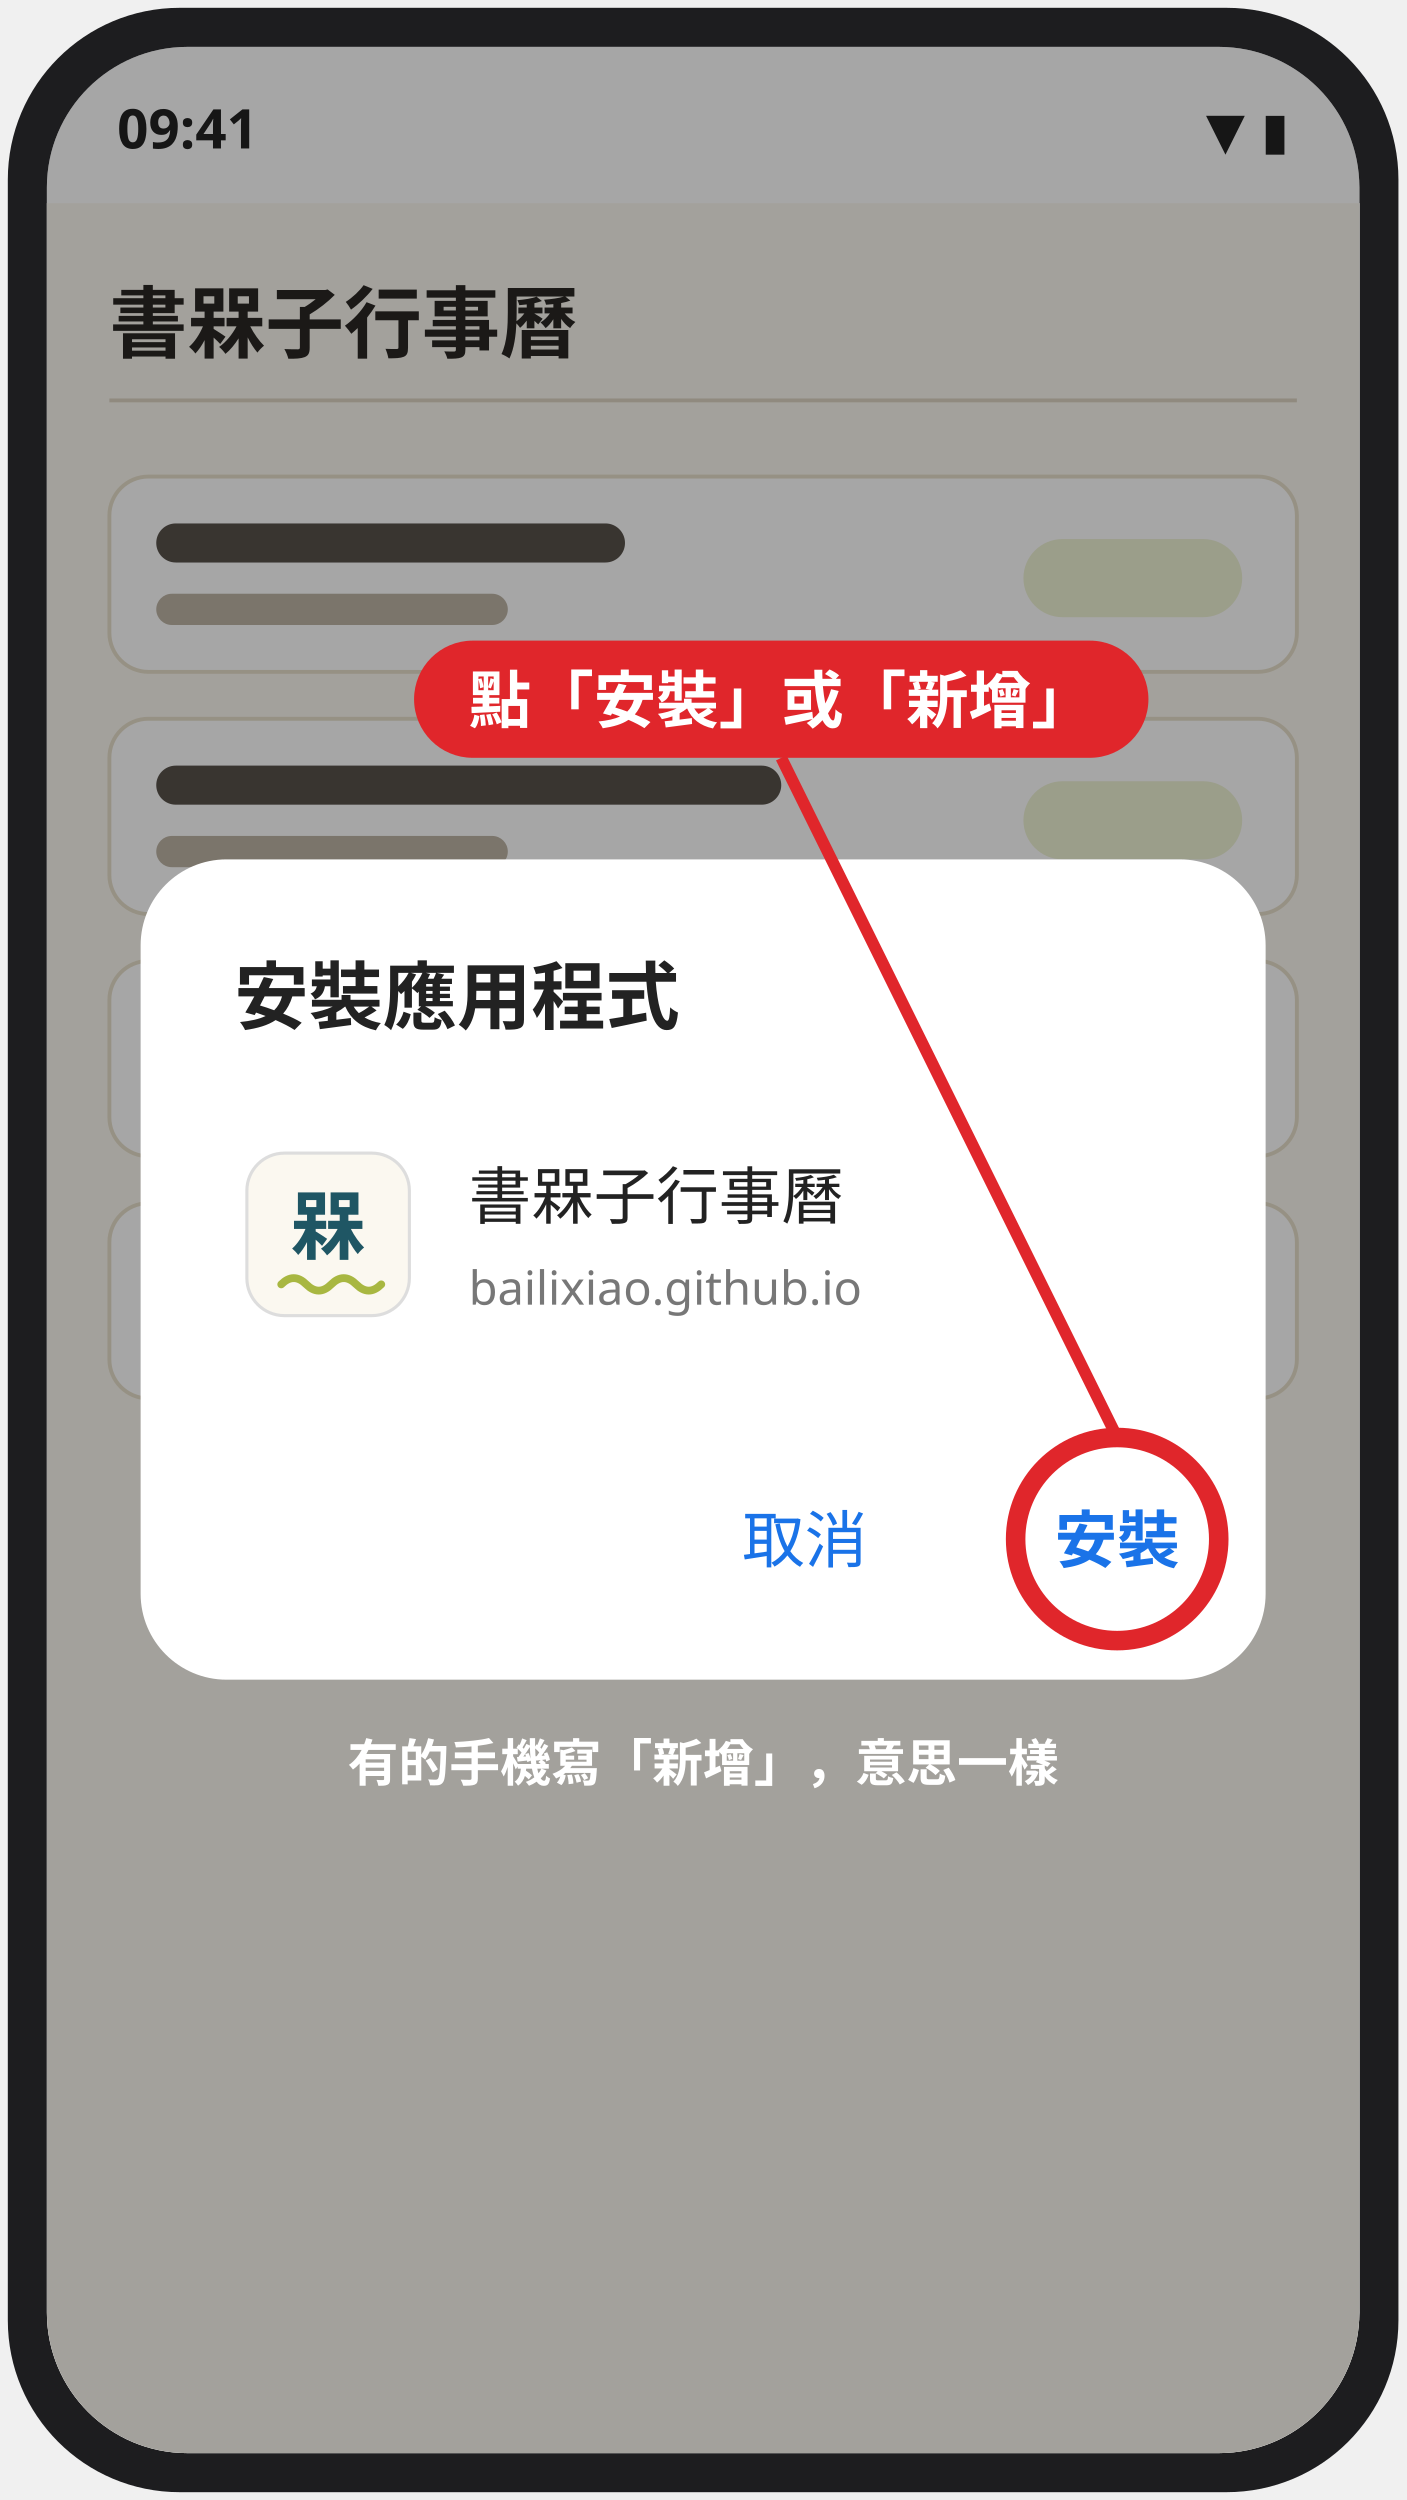
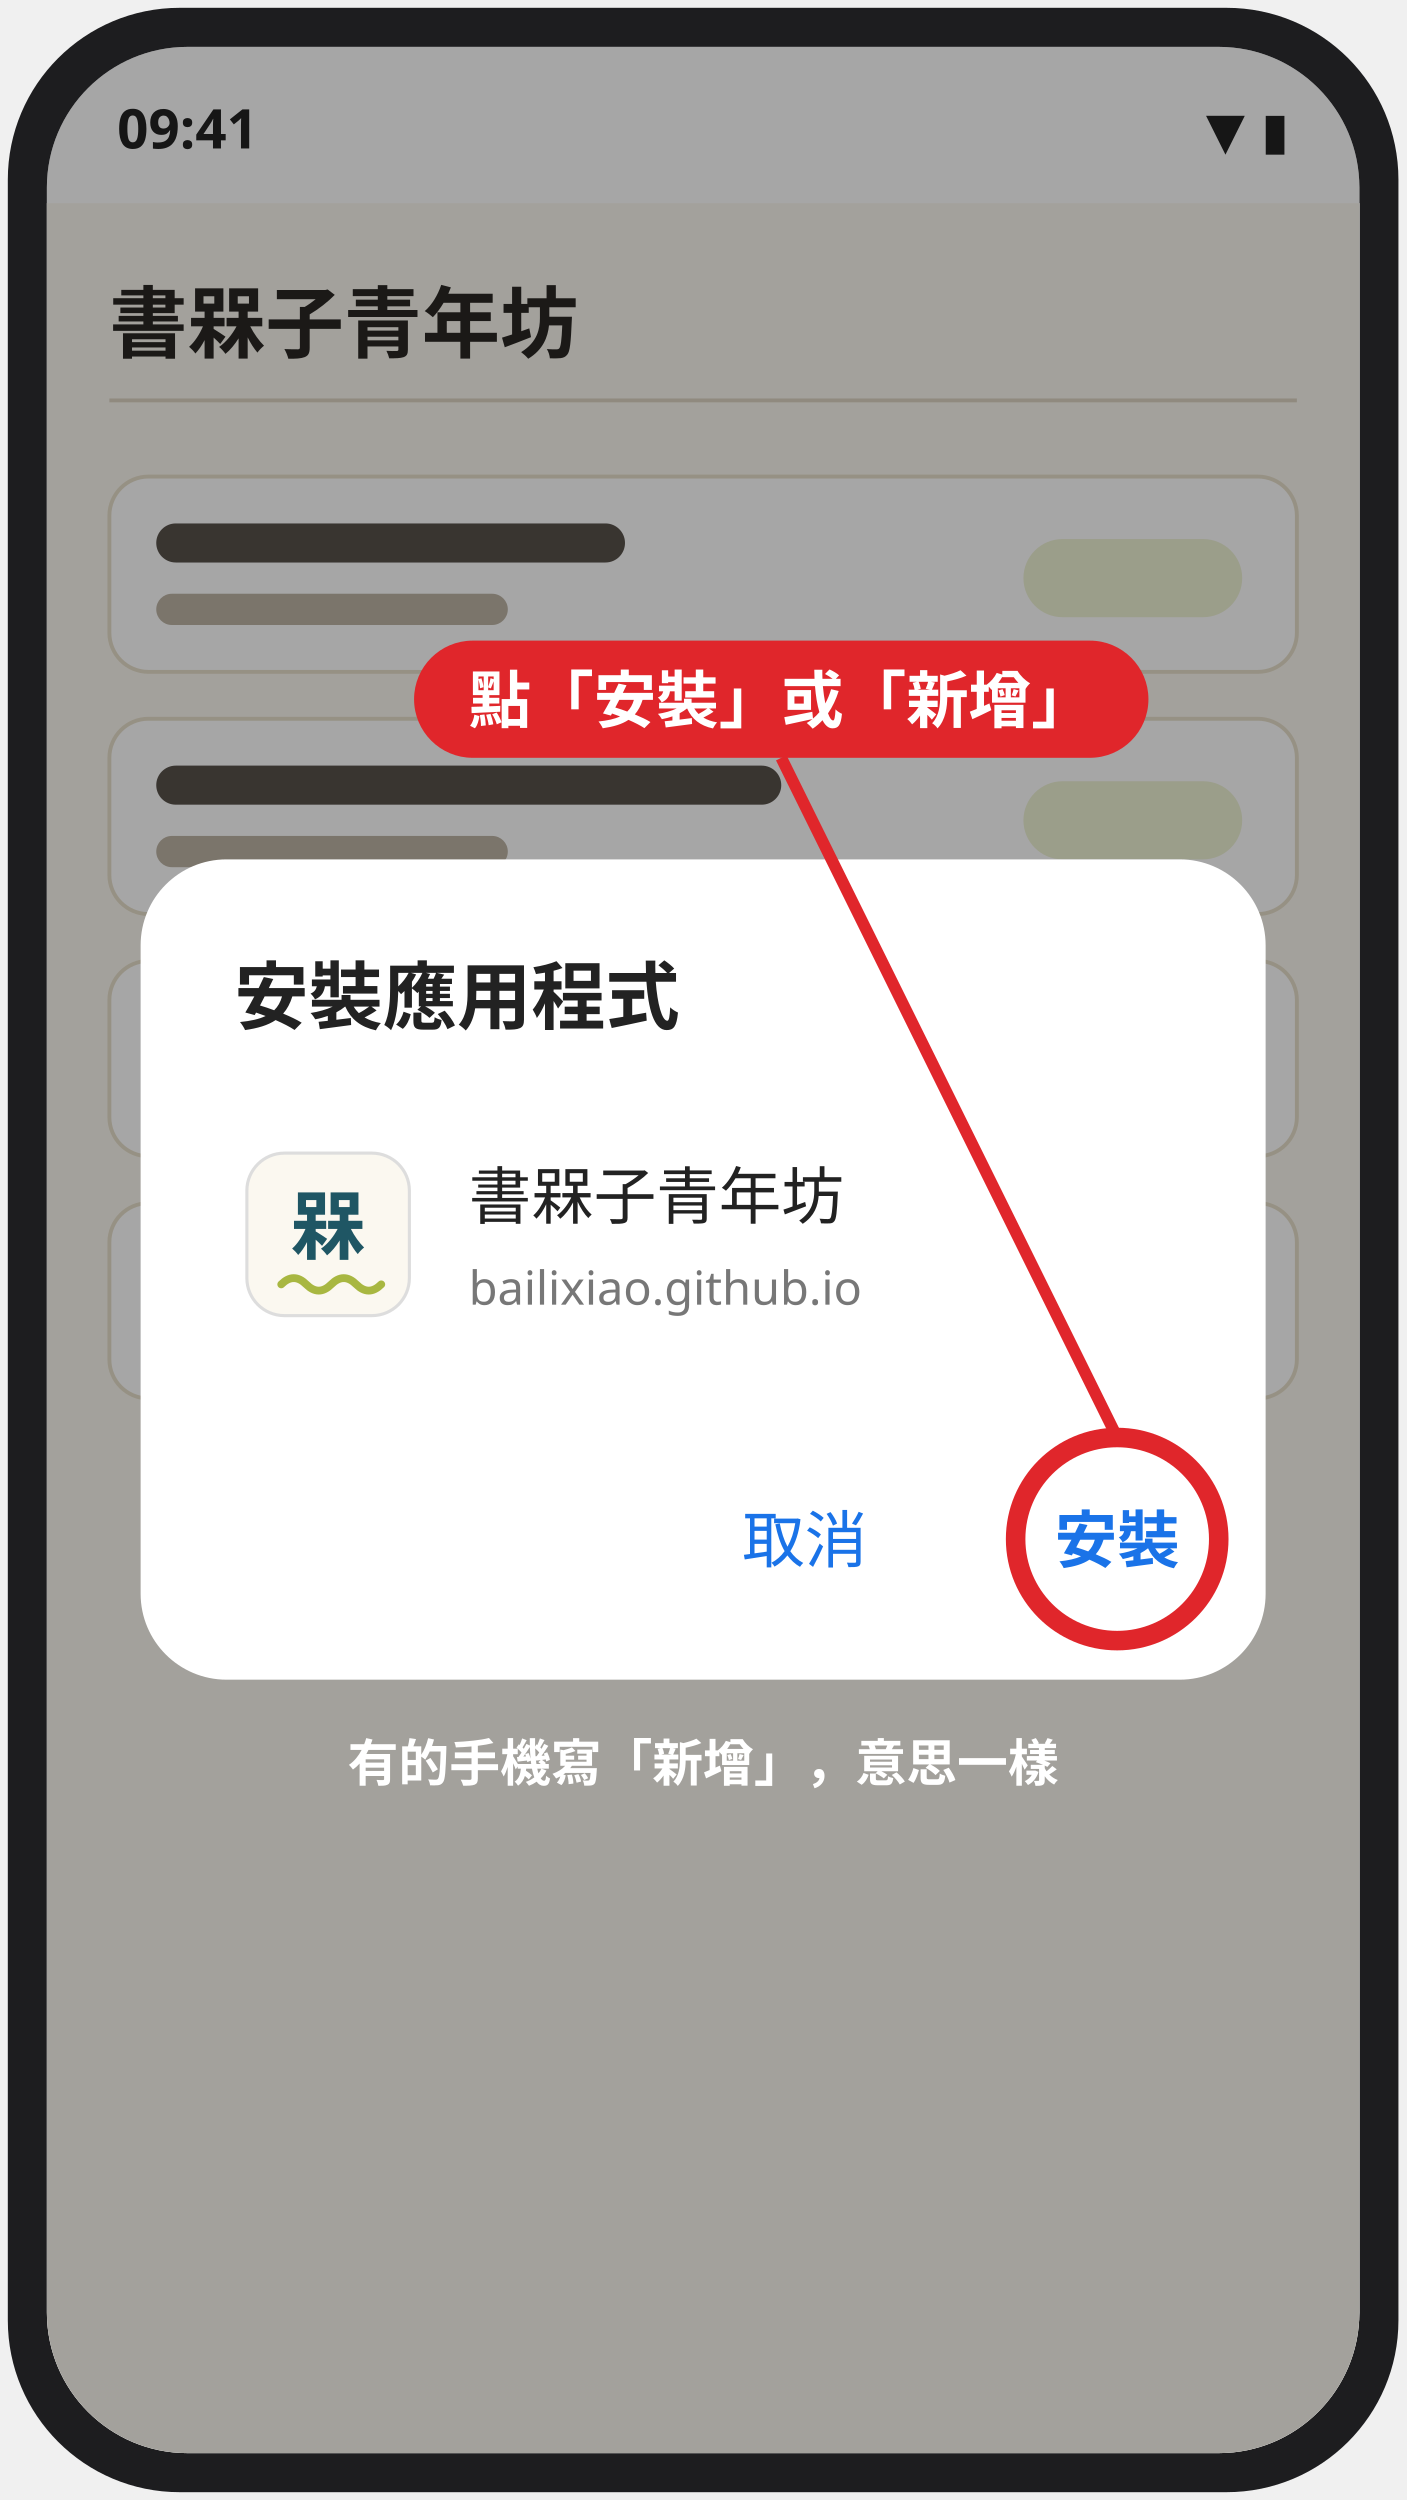
<svg xmlns="http://www.w3.org/2000/svg" viewBox="0 0 360 640" width="360" height="640" font-family="'PingFang TC','Noto Sans TC','Microsoft JhengHei',sans-serif">
  <rect x="2" y="2" width="356" height="636" rx="44" fill="#1d1d1f" />
  <rect x="12" y="12" width="336" height="616" rx="36" fill="#ffffff" />
  <clipPath id="scr">
    <rect x="12" y="12" width="336" height="616" rx="36" />
  </clipPath>
  <g clip-path="url(#scr)">
    <text x="30" y="38" font-size="14" fill="#222" font-weight="700" text-anchor="start">09:41</text>
    <text x="330" y="38" font-size="13" fill="#222" text-anchor="end">▼ ▮</text>
    <rect x="12" y="52" width="336" height="576" fill="#fbf8f0" />
-     <text x="28" y="90" font-size="20" fill="#2a2724" font-weight="700" text-anchor="start">書槑子行事曆</text>
+     <text x="28" y="90" font-size="20" fill="#2a2724" font-weight="700" text-anchor="start">書槑子青年坊</text>
    <rect x="28" y="102" width="304" height="1" fill="#ddd4c3" />
    <rect x="28" y="122" width="304" height="50" rx="10" fill="#ffffff" stroke="#e7dfcb" />
    <rect x="40" y="134" width="120" height="10" rx="5" fill="#57514a" />
    <rect x="40" y="152" width="90" height="8" rx="4" fill="#bdb4a5" />
    <rect x="262" y="138" width="56" height="20" rx="10" fill="#eef2d4" />
    <rect x="28" y="184" width="304" height="50" rx="10" fill="#ffffff" stroke="#e7dfcb" />
    <rect x="40" y="196" width="160" height="10" rx="5" fill="#57514a" />
    <rect x="40" y="214" width="90" height="8" rx="4" fill="#bdb4a5" />
    <rect x="262" y="200" width="56" height="20" rx="10" fill="#eef2d4" />
    <rect x="28" y="246" width="304" height="50" rx="10" fill="#ffffff" stroke="#e7dfcb" />
    <rect x="40" y="258" width="120" height="10" rx="5" fill="#57514a" />
    <rect x="40" y="276" width="90" height="8" rx="4" fill="#bdb4a5" />
    <rect x="262" y="262" width="56" height="20" rx="10" fill="#eef2d4" />
    <rect x="28" y="308" width="304" height="50" rx="10" fill="#ffffff" stroke="#e7dfcb" />
    <rect x="40" y="320" width="160" height="10" rx="5" fill="#57514a" />
    <rect x="40" y="338" width="90" height="8" rx="4" fill="#bdb4a5" />
    <rect x="262" y="324" width="56" height="20" rx="10" fill="#eef2d4" />
    <rect x="12" y="12" width="336" height="616" fill="#000" opacity=".35" />
    <rect x="36" y="220" width="288" height="210" rx="22" fill="#fff" />
    <text x="60" y="262" font-size="19" fill="#222" font-weight="700" text-anchor="start">安裝應用程式</text>
    <g transform="translate(84,316) scale(0.8)">
      <rect x="-26" y="-26" width="52" height="52" rx="12" fill="#fbf8f0" stroke="#ddd" />
      <text x="0" y="6" font-size="24" fill="#1f5664" font-weight="900" text-anchor="middle">槑</text>
      <path d="M-15 16 q4 -4 8 0 t8 0 t8 0 t8 0" fill="none" stroke="#a8b741" stroke-width="2.5" stroke-linecap="round" />
    </g>
-     <text x="120" y="312" font-size="16" fill="#222" text-anchor="start">書槑子行事曆</text>
+     <text x="120" y="312" font-size="16" fill="#222" text-anchor="start">書槑子青年坊</text>
    <text x="120" y="334" font-size="12" fill="#777" text-anchor="start">bailixiao.github.io</text>
    <text x="206" y="400" font-size="16" fill="#1a73e8" text-anchor="middle">取消</text>
    <text x="286" y="400" font-size="16" fill="#1a73e8" font-weight="700" text-anchor="middle">安裝</text>
    <text x="180" y="456" font-size="13" fill="#fff" font-weight="700" text-anchor="middle">有的手機寫「新增」，意思一樣</text>
    <circle cx="286" cy="394" r="26" fill="none" stroke="#e0262b" stroke-width="5" />
    <line x1="200" y1="194" x2="286" y2="368" stroke="#e0262b" stroke-width="3" />
    <rect x="106" y="164" width="188" height="30" rx="15" fill="#e0262b" />
    <text x="200" y="185" font-size="16" fill="#fff" font-weight="700" text-anchor="middle">點「安裝」或「新增」</text>
  </g>
</svg>
